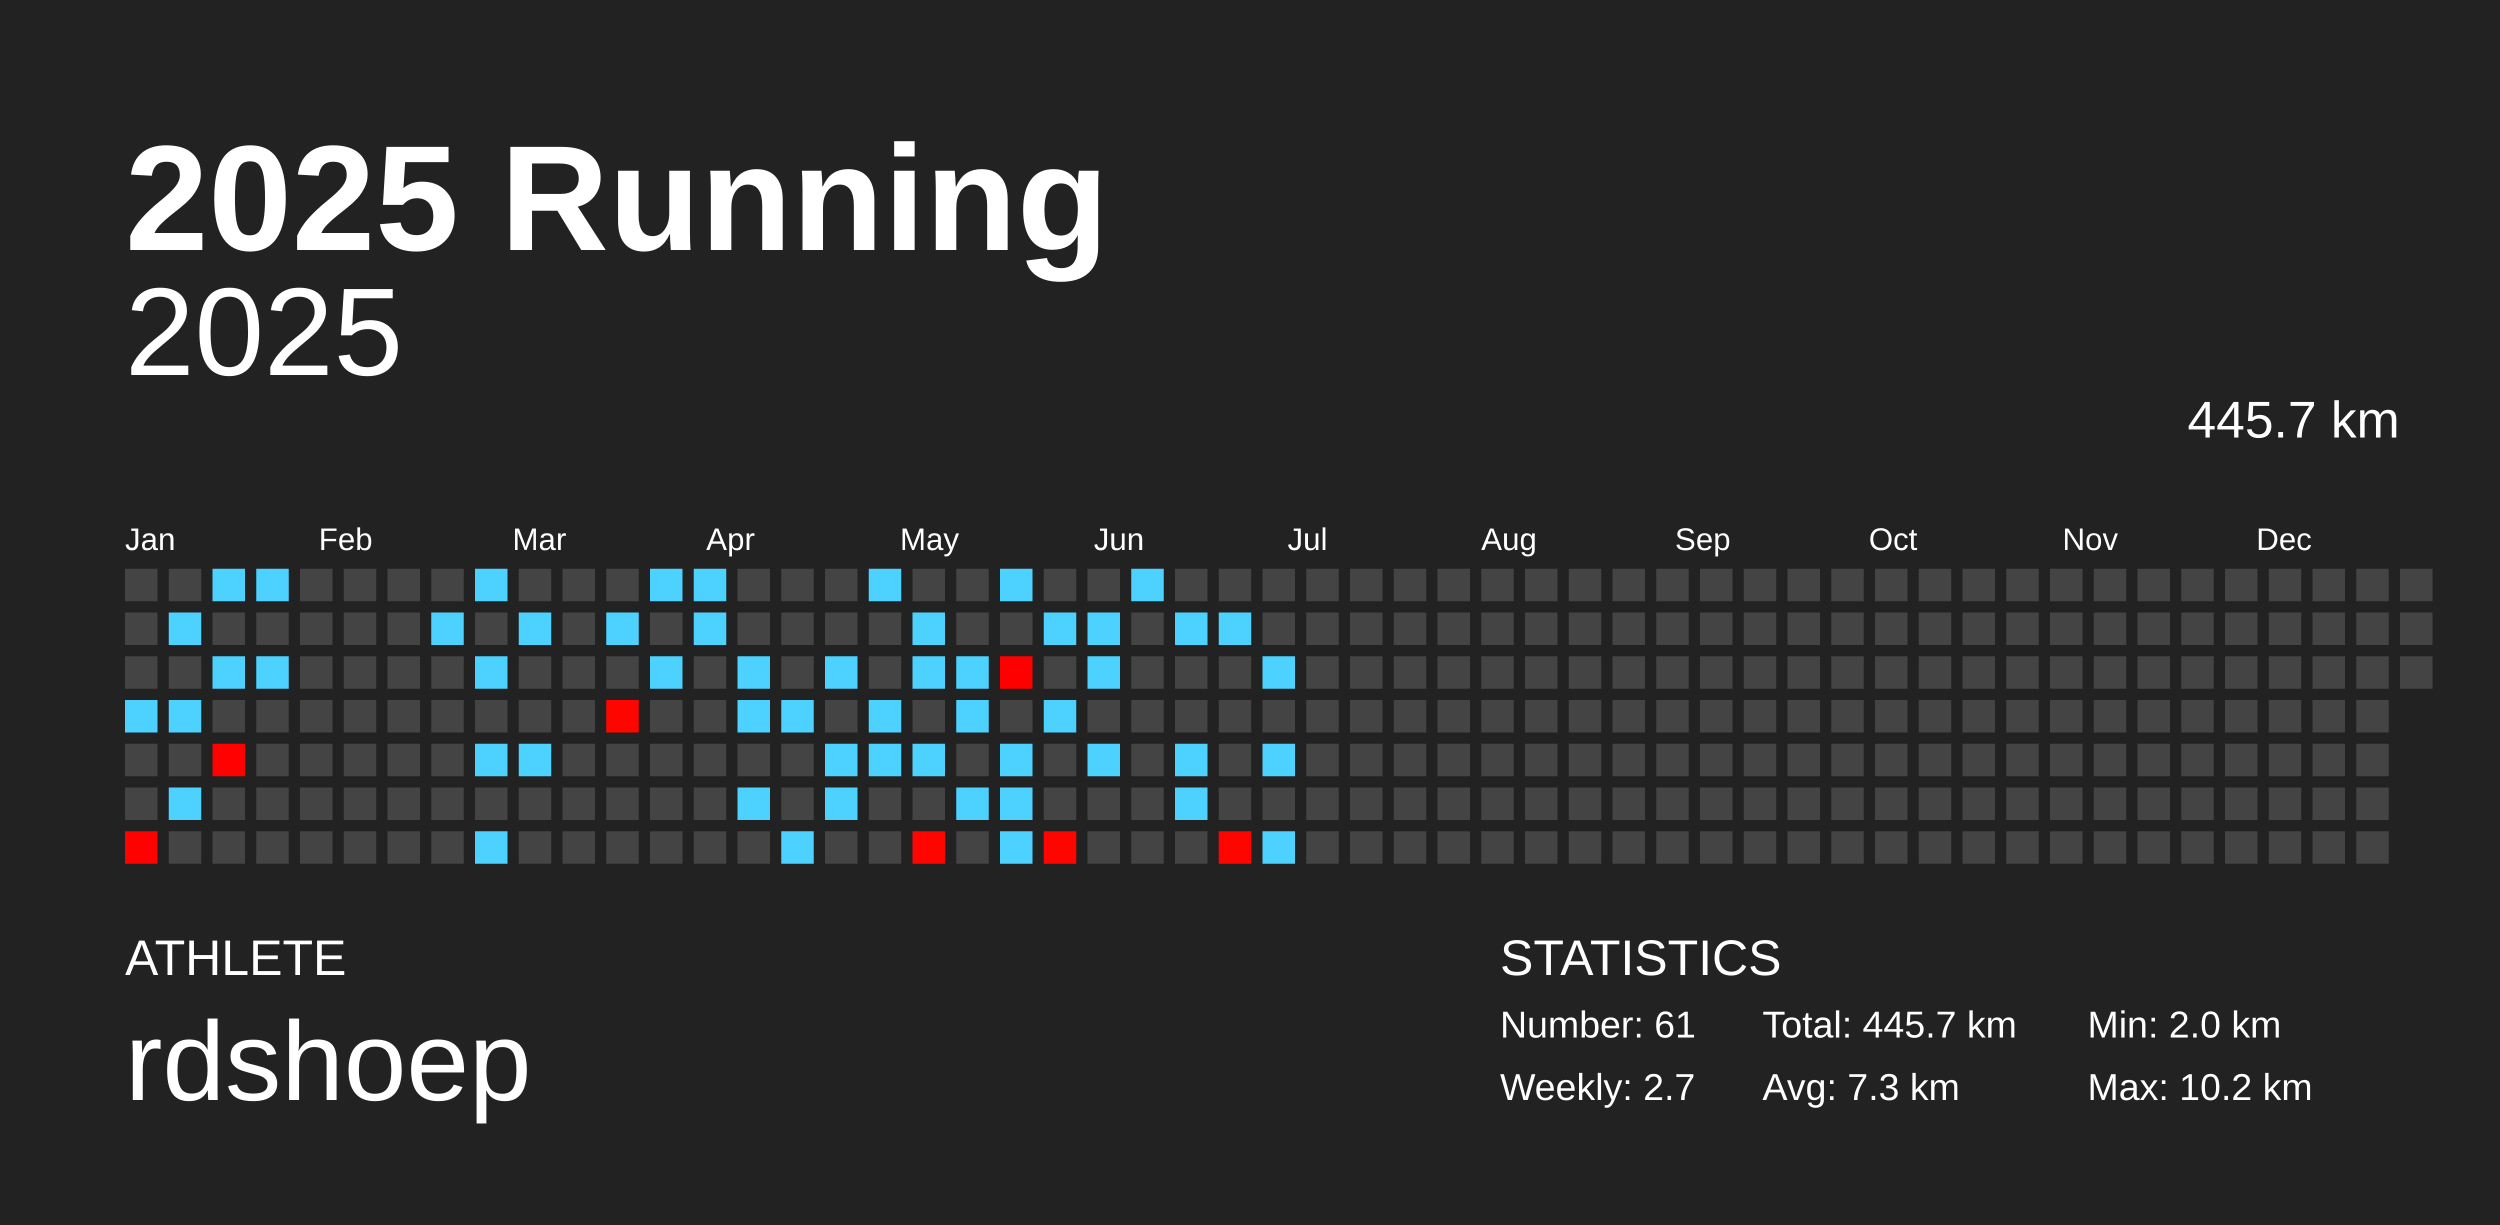
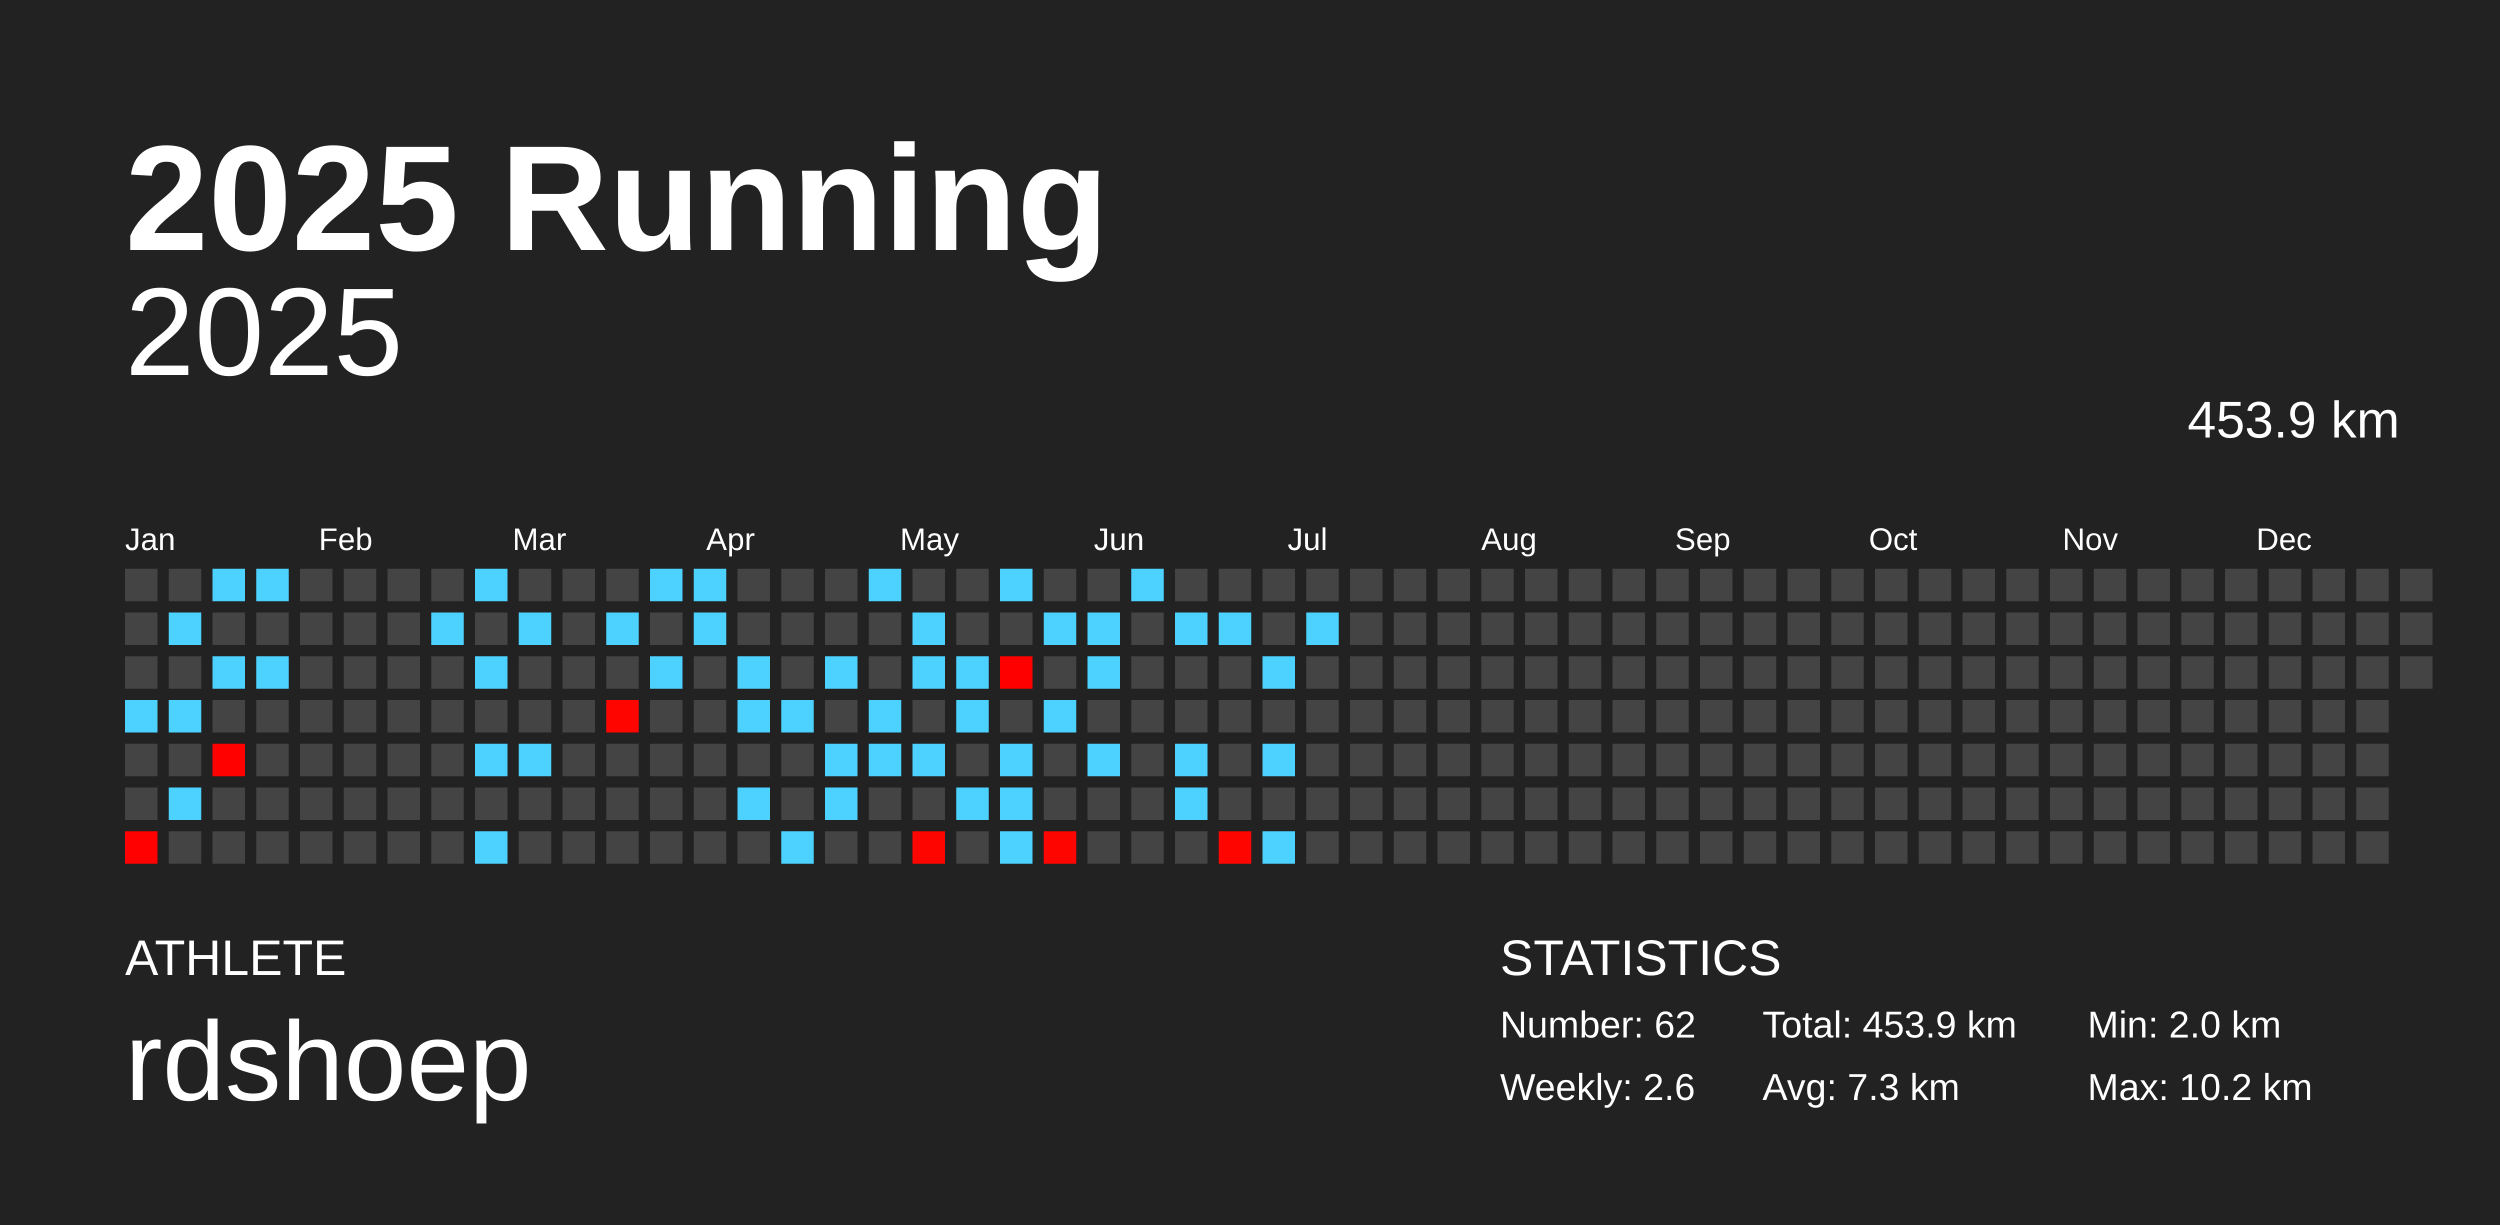
<svg xmlns="http://www.w3.org/2000/svg" baseProfile="full" height="98mm" version="1.1" viewBox="0,0,200,98" width="200mm">
  <defs />
  <rect fill="#222222" height="98" width="200" x="0" y="0" />
  <text fill="#FFFFFF" style="font-size:12px; font-family:Arial; font-weight:bold;" x="10" y="20">2025 Running</text>
  <text fill="#FFFFFF" style="font-size:4px; font-family:Arial" x="10" y="78">ATHLETE</text>
  <text fill="#FFFFFF" style="font-size:9px; font-family:Arial" x="10" y="88">rdshoep</text>
  <text fill="#FFFFFF" style="font-size:4px; font-family:Arial" x="120" y="78">STATISTICS</text>
-   <text fill="#FFFFFF" style="font-size:3px; font-family:Arial" x="120" y="83">Number: 61</text>
-   <text fill="#FFFFFF" style="font-size:3px; font-family:Arial" x="120" y="88">Weekly: 2.7</text>
-   <text fill="#FFFFFF" style="font-size:3px; font-family:Arial" x="141" y="83">Total: 445.7 km</text>
+   <text fill="#FFFFFF" style="font-size:3px; font-family:Arial" x="120" y="83">Number: 62</text>
+   <text fill="#FFFFFF" style="font-size:3px; font-family:Arial" x="120" y="88">Weekly: 2.6</text>
+   <text fill="#FFFFFF" style="font-size:3px; font-family:Arial" x="141" y="83">Total: 453.9 km</text>
  <text fill="#FFFFFF" style="font-size:3px; font-family:Arial" x="141" y="88">Avg: 7.3 km</text>
  <text fill="#FFFFFF" style="font-size:3px; font-family:Arial" x="167" y="83">Min: 2.0 km</text>
  <text fill="#FFFFFF" style="font-size:3px; font-family:Arial" x="167" y="88">Max: 10.2 km</text>
  <text alignment-baseline="hanging" fill="#FFFFFF" style="font-size:10.0px; font-family:Arial;" x="10" y="30">2025</text>
-   <text alignment-baseline="hanging" fill="#FFFFFF" style="font-size:4.125px; font-family:Arial;" x="175" y="35">445.7 km</text>
+   <text alignment-baseline="hanging" fill="#FFFFFF" style="font-size:4.125px; font-family:Arial;" x="175" y="35">453.9 km</text>
  <text fill="#FFFFFF" style="font-size:2.5px; font-family:Arial" x="10.0" y="44">Jan</text>
  <text fill="#FFFFFF" style="font-size:2.5px; font-family:Arial" x="25.5" y="44">Feb</text>
  <text fill="#FFFFFF" style="font-size:2.5px; font-family:Arial" x="41.0" y="44">Mar</text>
  <text fill="#FFFFFF" style="font-size:2.5px; font-family:Arial" x="56.5" y="44">Apr</text>
  <text fill="#FFFFFF" style="font-size:2.5px; font-family:Arial" x="72.0" y="44">May</text>
  <text fill="#FFFFFF" style="font-size:2.5px; font-family:Arial" x="87.5" y="44">Jun</text>
  <text fill="#FFFFFF" style="font-size:2.5px; font-family:Arial" x="103.0" y="44">Jul</text>
  <text fill="#FFFFFF" style="font-size:2.5px; font-family:Arial" x="118.5" y="44">Aug</text>
  <text fill="#FFFFFF" style="font-size:2.5px; font-family:Arial" x="134.0" y="44">Sep</text>
  <text fill="#FFFFFF" style="font-size:2.5px; font-family:Arial" x="149.5" y="44">Oct</text>
  <text fill="#FFFFFF" style="font-size:2.5px; font-family:Arial" x="165.0" y="44">Nov</text>
  <text fill="#FFFFFF" style="font-size:2.5px; font-family:Arial" x="180.5" y="44">Dec</text>
  <rect fill="#444444" height="2.6" width="2.6" x="10.0" y="45.5" />
  <rect fill="#444444" height="2.6" width="2.6" x="10.0" y="49.0" />
  <rect fill="#444444" height="2.6" width="2.6" x="10.0" y="52.5" />
  <rect fill="#4dd2ff" height="2.6" width="2.6" x="10.0" y="56.0" />
  <rect fill="#444444" height="2.6" width="2.6" x="10.0" y="59.5" />
  <rect fill="#444444" height="2.6" width="2.6" x="10.0" y="63.0" />
  <rect fill="#ff0100" height="2.6" width="2.6" x="10.0" y="66.5" />
  <rect fill="#444444" height="2.6" width="2.6" x="13.5" y="45.5" />
  <rect fill="#4dd2ff" height="2.6" width="2.6" x="13.5" y="49.0" />
  <rect fill="#444444" height="2.6" width="2.6" x="13.5" y="52.5" />
  <rect fill="#4dd2ff" height="2.6" width="2.6" x="13.5" y="56.0" />
  <rect fill="#444444" height="2.6" width="2.6" x="13.5" y="59.5" />
  <rect fill="#4dd2ff" height="2.6" width="2.6" x="13.5" y="63.0" />
  <rect fill="#444444" height="2.6" width="2.6" x="13.5" y="66.5" />
  <rect fill="#4dd2ff" height="2.6" width="2.6" x="17.0" y="45.5" />
  <rect fill="#444444" height="2.6" width="2.6" x="17.0" y="49.0" />
  <rect fill="#4dd2ff" height="2.6" width="2.6" x="17.0" y="52.5" />
  <rect fill="#444444" height="2.6" width="2.6" x="17.0" y="56.0" />
  <rect fill="#ff0200" height="2.6" width="2.6" x="17.0" y="59.5" />
  <rect fill="#444444" height="2.6" width="2.6" x="17.0" y="63.0" />
  <rect fill="#444444" height="2.6" width="2.6" x="17.0" y="66.5" />
  <rect fill="#4dd2ff" height="2.6" width="2.6" x="20.5" y="45.5" />
  <rect fill="#444444" height="2.6" width="2.6" x="20.5" y="49.0" />
  <rect fill="#4dd2ff" height="2.6" width="2.6" x="20.5" y="52.5" />
  <rect fill="#444444" height="2.6" width="2.6" x="20.5" y="56.0" />
  <rect fill="#444444" height="2.6" width="2.6" x="20.5" y="59.5" />
  <rect fill="#444444" height="2.6" width="2.6" x="20.5" y="63.0" />
  <rect fill="#444444" height="2.6" width="2.6" x="20.5" y="66.5" />
  <rect fill="#444444" height="2.6" width="2.6" x="24.0" y="45.5" />
  <rect fill="#444444" height="2.6" width="2.6" x="24.0" y="49.0" />
  <rect fill="#444444" height="2.6" width="2.6" x="24.0" y="52.5" />
  <rect fill="#444444" height="2.6" width="2.6" x="24.0" y="56.0" />
  <rect fill="#444444" height="2.6" width="2.6" x="24.0" y="59.5" />
  <rect fill="#444444" height="2.6" width="2.6" x="24.0" y="63.0" />
  <rect fill="#444444" height="2.6" width="2.6" x="24.0" y="66.5" />
  <rect fill="#444444" height="2.6" width="2.6" x="27.5" y="45.5" />
  <rect fill="#444444" height="2.6" width="2.6" x="27.5" y="49.0" />
  <rect fill="#444444" height="2.6" width="2.6" x="27.5" y="52.5" />
  <rect fill="#444444" height="2.6" width="2.6" x="27.5" y="56.0" />
  <rect fill="#444444" height="2.6" width="2.6" x="27.5" y="59.5" />
  <rect fill="#444444" height="2.6" width="2.6" x="27.5" y="63.0" />
  <rect fill="#444444" height="2.6" width="2.6" x="27.5" y="66.5" />
  <rect fill="#444444" height="2.6" width="2.6" x="31.0" y="45.5" />
  <rect fill="#444444" height="2.6" width="2.6" x="31.0" y="49.0" />
  <rect fill="#444444" height="2.6" width="2.6" x="31.0" y="52.5" />
  <rect fill="#444444" height="2.6" width="2.6" x="31.0" y="56.0" />
  <rect fill="#444444" height="2.6" width="2.6" x="31.0" y="59.5" />
  <rect fill="#444444" height="2.6" width="2.6" x="31.0" y="63.0" />
  <rect fill="#444444" height="2.6" width="2.6" x="31.0" y="66.5" />
  <rect fill="#444444" height="2.6" width="2.6" x="34.5" y="45.5" />
  <rect fill="#4dd2ff" height="2.6" width="2.6" x="34.5" y="49.0" />
  <rect fill="#444444" height="2.6" width="2.6" x="34.5" y="52.5" />
  <rect fill="#444444" height="2.6" width="2.6" x="34.5" y="56.0" />
  <rect fill="#444444" height="2.6" width="2.6" x="34.5" y="59.5" />
  <rect fill="#444444" height="2.6" width="2.6" x="34.5" y="63.0" />
  <rect fill="#444444" height="2.6" width="2.6" x="34.5" y="66.5" />
  <rect fill="#4dd2ff" height="2.6" width="2.6" x="38.0" y="45.5" />
  <rect fill="#444444" height="2.6" width="2.6" x="38.0" y="49.0" />
  <rect fill="#4dd2ff" height="2.6" width="2.6" x="38.0" y="52.5" />
  <rect fill="#444444" height="2.6" width="2.6" x="38.0" y="56.0" />
  <rect fill="#4dd2ff" height="2.6" width="2.6" x="38.0" y="59.5" />
  <rect fill="#444444" height="2.6" width="2.6" x="38.0" y="63.0" />
  <rect fill="#4dd2ff" height="2.6" width="2.6" x="38.0" y="66.5" />
  <rect fill="#444444" height="2.6" width="2.6" x="41.5" y="45.5" />
  <rect fill="#4dd2ff" height="2.6" width="2.6" x="41.5" y="49.0" />
  <rect fill="#444444" height="2.6" width="2.6" x="41.5" y="52.5" />
  <rect fill="#444444" height="2.6" width="2.6" x="41.5" y="56.0" />
  <rect fill="#4dd2ff" height="2.6" width="2.6" x="41.5" y="59.5" />
  <rect fill="#444444" height="2.6" width="2.6" x="41.5" y="63.0" />
  <rect fill="#444444" height="2.6" width="2.6" x="41.5" y="66.5" />
  <rect fill="#444444" height="2.6" width="2.6" x="45.0" y="45.5" />
  <rect fill="#444444" height="2.6" width="2.6" x="45.0" y="49.0" />
  <rect fill="#444444" height="2.6" width="2.6" x="45.0" y="52.5" />
  <rect fill="#444444" height="2.6" width="2.6" x="45.0" y="56.0" />
  <rect fill="#444444" height="2.6" width="2.6" x="45.0" y="59.5" />
  <rect fill="#444444" height="2.6" width="2.6" x="45.0" y="63.0" />
  <rect fill="#444444" height="2.6" width="2.6" x="45.0" y="66.5" />
  <rect fill="#444444" height="2.6" width="2.6" x="48.5" y="45.5" />
  <rect fill="#4dd2ff" height="2.6" width="2.6" x="48.5" y="49.0" />
  <rect fill="#444444" height="2.6" width="2.6" x="48.5" y="52.5" />
  <rect fill="#ff0500" height="2.6" width="2.6" x="48.5" y="56.0" />
  <rect fill="#444444" height="2.6" width="2.6" x="48.5" y="59.5" />
  <rect fill="#444444" height="2.6" width="2.6" x="48.5" y="63.0" />
  <rect fill="#444444" height="2.6" width="2.6" x="48.5" y="66.5" />
  <rect fill="#4dd2ff" height="2.6" width="2.6" x="52.0" y="45.5" />
  <rect fill="#444444" height="2.6" width="2.6" x="52.0" y="49.0" />
  <rect fill="#4dd2ff" height="2.6" width="2.6" x="52.0" y="52.5" />
  <rect fill="#444444" height="2.6" width="2.6" x="52.0" y="56.0" />
  <rect fill="#444444" height="2.6" width="2.6" x="52.0" y="59.5" />
  <rect fill="#444444" height="2.6" width="2.6" x="52.0" y="63.0" />
  <rect fill="#444444" height="2.6" width="2.6" x="52.0" y="66.5" />
  <rect fill="#4dd2ff" height="2.6" width="2.6" x="55.5" y="45.5" />
  <rect fill="#4dd2ff" height="2.6" width="2.6" x="55.5" y="49.0" />
  <rect fill="#444444" height="2.6" width="2.6" x="55.5" y="52.5" />
  <rect fill="#444444" height="2.6" width="2.6" x="55.5" y="56.0" />
  <rect fill="#444444" height="2.6" width="2.6" x="55.5" y="59.5" />
  <rect fill="#444444" height="2.6" width="2.6" x="55.5" y="63.0" />
  <rect fill="#444444" height="2.6" width="2.6" x="55.5" y="66.5" />
  <rect fill="#444444" height="2.6" width="2.6" x="59.0" y="45.5" />
  <rect fill="#444444" height="2.6" width="2.6" x="59.0" y="49.0" />
  <rect fill="#4dd2ff" height="2.6" width="2.6" x="59.0" y="52.5" />
  <rect fill="#4dd2ff" height="2.6" width="2.6" x="59.0" y="56.0" />
  <rect fill="#444444" height="2.6" width="2.6" x="59.0" y="59.5" />
  <rect fill="#4dd2ff" height="2.6" width="2.6" x="59.0" y="63.0" />
  <rect fill="#444444" height="2.6" width="2.6" x="59.0" y="66.5" />
  <rect fill="#444444" height="2.6" width="2.6" x="62.5" y="45.5" />
  <rect fill="#444444" height="2.6" width="2.6" x="62.5" y="49.0" />
  <rect fill="#444444" height="2.6" width="2.6" x="62.5" y="52.5" />
  <rect fill="#4dd2ff" height="2.6" width="2.6" x="62.5" y="56.0" />
  <rect fill="#444444" height="2.6" width="2.6" x="62.5" y="59.5" />
  <rect fill="#444444" height="2.6" width="2.6" x="62.5" y="63.0" />
  <rect fill="#4dd2ff" height="2.6" width="2.6" x="62.5" y="66.5" />
  <rect fill="#444444" height="2.6" width="2.6" x="66.0" y="45.5" />
  <rect fill="#444444" height="2.6" width="2.6" x="66.0" y="49.0" />
  <rect fill="#4dd2ff" height="2.6" width="2.6" x="66.0" y="52.5" />
  <rect fill="#444444" height="2.6" width="2.6" x="66.0" y="56.0" />
  <rect fill="#4dd2ff" height="2.6" width="2.6" x="66.0" y="59.5" />
  <rect fill="#4dd2ff" height="2.6" width="2.6" x="66.0" y="63.0" />
  <rect fill="#444444" height="2.6" width="2.6" x="66.0" y="66.5" />
  <rect fill="#4dd2ff" height="2.6" width="2.6" x="69.5" y="45.5" />
  <rect fill="#444444" height="2.6" width="2.6" x="69.5" y="49.0" />
  <rect fill="#444444" height="2.6" width="2.6" x="69.5" y="52.5" />
  <rect fill="#4dd2ff" height="2.6" width="2.6" x="69.5" y="56.0" />
  <rect fill="#4dd2ff" height="2.6" width="2.6" x="69.5" y="59.5" />
  <rect fill="#444444" height="2.6" width="2.6" x="69.5" y="63.0" />
  <rect fill="#444444" height="2.6" width="2.6" x="69.5" y="66.5" />
  <rect fill="#444444" height="2.6" width="2.6" x="73.0" y="45.5" />
  <rect fill="#4dd2ff" height="2.6" width="2.6" x="73.0" y="49.0" />
  <rect fill="#4dd2ff" height="2.6" width="2.6" x="73.0" y="52.5" />
  <rect fill="#444444" height="2.6" width="2.6" x="73.0" y="56.0" />
  <rect fill="#4dd2ff" height="2.6" width="2.6" x="73.0" y="59.5" />
  <rect fill="#444444" height="2.6" width="2.6" x="73.0" y="63.0" />
  <rect fill="#ff0500" height="2.6" width="2.6" x="73.0" y="66.5" />
  <rect fill="#444444" height="2.6" width="2.6" x="76.5" y="45.5" />
  <rect fill="#444444" height="2.6" width="2.6" x="76.5" y="49.0" />
  <rect fill="#4dd2ff" height="2.6" width="2.6" x="76.5" y="52.5" />
  <rect fill="#4dd2ff" height="2.6" width="2.6" x="76.5" y="56.0" />
  <rect fill="#444444" height="2.6" width="2.6" x="76.5" y="59.5" />
  <rect fill="#4dd2ff" height="2.6" width="2.6" x="76.5" y="63.0" />
  <rect fill="#444444" height="2.6" width="2.6" x="76.5" y="66.5" />
  <rect fill="#4dd2ff" height="2.6" width="2.6" x="80.0" y="45.5" />
  <rect fill="#444444" height="2.6" width="2.6" x="80.0" y="49.0" />
  <rect fill="#ff0000" height="2.6" width="2.6" x="80.0" y="52.5" />
  <rect fill="#444444" height="2.6" width="2.6" x="80.0" y="56.0" />
  <rect fill="#4dd2ff" height="2.6" width="2.6" x="80.0" y="59.5" />
  <rect fill="#4dd2ff" height="2.6" width="2.6" x="80.0" y="63.0" />
  <rect fill="#4dd2ff" height="2.6" width="2.6" x="80.0" y="66.5" />
  <rect fill="#444444" height="2.6" width="2.6" x="83.5" y="45.5" />
  <rect fill="#4dd2ff" height="2.6" width="2.6" x="83.5" y="49.0" />
  <rect fill="#444444" height="2.6" width="2.6" x="83.5" y="52.5" />
  <rect fill="#4dd2ff" height="2.6" width="2.6" x="83.5" y="56.0" />
  <rect fill="#444444" height="2.6" width="2.6" x="83.5" y="59.5" />
  <rect fill="#444444" height="2.6" width="2.6" x="83.5" y="63.0" />
  <rect fill="#ff0500" height="2.6" width="2.6" x="83.5" y="66.5" />
  <rect fill="#444444" height="2.6" width="2.6" x="87.0" y="45.5" />
  <rect fill="#4dd2ff" height="2.6" width="2.6" x="87.0" y="49.0" />
  <rect fill="#4dd2ff" height="2.6" width="2.6" x="87.0" y="52.5" />
  <rect fill="#444444" height="2.6" width="2.6" x="87.0" y="56.0" />
  <rect fill="#4dd2ff" height="2.6" width="2.6" x="87.0" y="59.5" />
  <rect fill="#444444" height="2.6" width="2.6" x="87.0" y="63.0" />
  <rect fill="#444444" height="2.6" width="2.6" x="87.0" y="66.5" />
  <rect fill="#4dd2ff" height="2.6" width="2.6" x="90.5" y="45.5" />
  <rect fill="#444444" height="2.6" width="2.6" x="90.5" y="49.0" />
  <rect fill="#444444" height="2.6" width="2.6" x="90.5" y="52.5" />
  <rect fill="#444444" height="2.6" width="2.6" x="90.5" y="56.0" />
  <rect fill="#444444" height="2.6" width="2.6" x="90.5" y="59.5" />
  <rect fill="#444444" height="2.6" width="2.6" x="90.5" y="63.0" />
  <rect fill="#444444" height="2.6" width="2.6" x="90.5" y="66.5" />
  <rect fill="#444444" height="2.6" width="2.6" x="94.0" y="45.5" />
  <rect fill="#4dd2ff" height="2.6" width="2.6" x="94.0" y="49.0" />
  <rect fill="#444444" height="2.6" width="2.6" x="94.0" y="52.5" />
  <rect fill="#444444" height="2.6" width="2.6" x="94.0" y="56.0" />
  <rect fill="#4dd2ff" height="2.6" width="2.6" x="94.0" y="59.5" />
  <rect fill="#4dd2ff" height="2.6" width="2.6" x="94.0" y="63.0" />
  <rect fill="#444444" height="2.6" width="2.6" x="94.0" y="66.5" />
  <rect fill="#444444" height="2.6" width="2.6" x="97.5" y="45.5" />
  <rect fill="#4dd2ff" height="2.6" width="2.6" x="97.5" y="49.0" />
  <rect fill="#444444" height="2.6" width="2.6" x="97.5" y="52.5" />
  <rect fill="#444444" height="2.6" width="2.6" x="97.5" y="56.0" />
  <rect fill="#444444" height="2.6" width="2.6" x="97.5" y="59.5" />
  <rect fill="#444444" height="2.6" width="2.6" x="97.5" y="63.0" />
  <rect fill="#ff0500" height="2.6" width="2.6" x="97.5" y="66.5" />
  <rect fill="#444444" height="2.6" width="2.6" x="101.0" y="45.5" />
  <rect fill="#444444" height="2.6" width="2.6" x="101.0" y="49.0" />
  <rect fill="#4dd2ff" height="2.6" width="2.6" x="101.0" y="52.5" />
  <rect fill="#444444" height="2.6" width="2.6" x="101.0" y="56.0" />
  <rect fill="#4dd2ff" height="2.6" width="2.6" x="101.0" y="59.5" />
  <rect fill="#444444" height="2.6" width="2.6" x="101.0" y="63.0" />
  <rect fill="#4dd2ff" height="2.6" width="2.6" x="101.0" y="66.5" />
  <rect fill="#444444" height="2.6" width="2.6" x="104.5" y="45.5" />
-   <rect fill="#444444" height="2.6" width="2.6" x="104.5" y="49.0" />
+   <rect fill="#4dd2ff" height="2.6" width="2.6" x="104.5" y="49.0" />
  <rect fill="#444444" height="2.6" width="2.6" x="104.5" y="52.5" />
  <rect fill="#444444" height="2.6" width="2.6" x="104.5" y="56.0" />
  <rect fill="#444444" height="2.6" width="2.6" x="104.5" y="59.5" />
  <rect fill="#444444" height="2.6" width="2.6" x="104.5" y="63.0" />
  <rect fill="#444444" height="2.6" width="2.6" x="104.5" y="66.5" />
  <rect fill="#444444" height="2.6" width="2.6" x="108.0" y="45.5" />
  <rect fill="#444444" height="2.6" width="2.6" x="108.0" y="49.0" />
  <rect fill="#444444" height="2.6" width="2.6" x="108.0" y="52.5" />
  <rect fill="#444444" height="2.6" width="2.6" x="108.0" y="56.0" />
  <rect fill="#444444" height="2.6" width="2.6" x="108.0" y="59.5" />
  <rect fill="#444444" height="2.6" width="2.6" x="108.0" y="63.0" />
  <rect fill="#444444" height="2.6" width="2.6" x="108.0" y="66.5" />
  <rect fill="#444444" height="2.6" width="2.6" x="111.5" y="45.5" />
  <rect fill="#444444" height="2.6" width="2.6" x="111.5" y="49.0" />
  <rect fill="#444444" height="2.6" width="2.6" x="111.5" y="52.5" />
  <rect fill="#444444" height="2.6" width="2.6" x="111.5" y="56.0" />
  <rect fill="#444444" height="2.6" width="2.6" x="111.5" y="59.5" />
  <rect fill="#444444" height="2.6" width="2.6" x="111.5" y="63.0" />
  <rect fill="#444444" height="2.6" width="2.6" x="111.5" y="66.5" />
  <rect fill="#444444" height="2.6" width="2.6" x="115.0" y="45.5" />
  <rect fill="#444444" height="2.6" width="2.6" x="115.0" y="49.0" />
  <rect fill="#444444" height="2.6" width="2.6" x="115.0" y="52.5" />
  <rect fill="#444444" height="2.6" width="2.6" x="115.0" y="56.0" />
  <rect fill="#444444" height="2.6" width="2.6" x="115.0" y="59.5" />
  <rect fill="#444444" height="2.6" width="2.6" x="115.0" y="63.0" />
  <rect fill="#444444" height="2.6" width="2.6" x="115.0" y="66.5" />
  <rect fill="#444444" height="2.6" width="2.6" x="118.5" y="45.5" />
  <rect fill="#444444" height="2.6" width="2.6" x="118.5" y="49.0" />
  <rect fill="#444444" height="2.6" width="2.6" x="118.5" y="52.5" />
  <rect fill="#444444" height="2.6" width="2.6" x="118.5" y="56.0" />
  <rect fill="#444444" height="2.6" width="2.6" x="118.5" y="59.5" />
  <rect fill="#444444" height="2.6" width="2.6" x="118.5" y="63.0" />
  <rect fill="#444444" height="2.6" width="2.6" x="118.5" y="66.5" />
  <rect fill="#444444" height="2.6" width="2.6" x="122.0" y="45.5" />
  <rect fill="#444444" height="2.6" width="2.6" x="122.0" y="49.0" />
  <rect fill="#444444" height="2.6" width="2.6" x="122.0" y="52.5" />
  <rect fill="#444444" height="2.6" width="2.6" x="122.0" y="56.0" />
  <rect fill="#444444" height="2.6" width="2.6" x="122.0" y="59.5" />
  <rect fill="#444444" height="2.6" width="2.6" x="122.0" y="63.0" />
  <rect fill="#444444" height="2.6" width="2.6" x="122.0" y="66.5" />
  <rect fill="#444444" height="2.6" width="2.6" x="125.5" y="45.5" />
  <rect fill="#444444" height="2.6" width="2.6" x="125.5" y="49.0" />
  <rect fill="#444444" height="2.6" width="2.6" x="125.5" y="52.5" />
  <rect fill="#444444" height="2.6" width="2.6" x="125.5" y="56.0" />
  <rect fill="#444444" height="2.6" width="2.6" x="125.5" y="59.5" />
  <rect fill="#444444" height="2.6" width="2.6" x="125.5" y="63.0" />
  <rect fill="#444444" height="2.6" width="2.6" x="125.5" y="66.5" />
  <rect fill="#444444" height="2.6" width="2.6" x="129.0" y="45.5" />
  <rect fill="#444444" height="2.6" width="2.6" x="129.0" y="49.0" />
  <rect fill="#444444" height="2.6" width="2.6" x="129.0" y="52.5" />
  <rect fill="#444444" height="2.6" width="2.6" x="129.0" y="56.0" />
  <rect fill="#444444" height="2.6" width="2.6" x="129.0" y="59.5" />
  <rect fill="#444444" height="2.6" width="2.6" x="129.0" y="63.0" />
  <rect fill="#444444" height="2.6" width="2.6" x="129.0" y="66.5" />
  <rect fill="#444444" height="2.6" width="2.6" x="132.5" y="45.5" />
  <rect fill="#444444" height="2.6" width="2.6" x="132.5" y="49.0" />
  <rect fill="#444444" height="2.6" width="2.6" x="132.5" y="52.5" />
  <rect fill="#444444" height="2.6" width="2.6" x="132.5" y="56.0" />
  <rect fill="#444444" height="2.6" width="2.6" x="132.5" y="59.5" />
  <rect fill="#444444" height="2.6" width="2.6" x="132.5" y="63.0" />
  <rect fill="#444444" height="2.6" width="2.6" x="132.5" y="66.5" />
  <rect fill="#444444" height="2.6" width="2.6" x="136.0" y="45.5" />
  <rect fill="#444444" height="2.6" width="2.6" x="136.0" y="49.0" />
  <rect fill="#444444" height="2.6" width="2.6" x="136.0" y="52.5" />
  <rect fill="#444444" height="2.6" width="2.6" x="136.0" y="56.0" />
  <rect fill="#444444" height="2.6" width="2.6" x="136.0" y="59.5" />
  <rect fill="#444444" height="2.6" width="2.6" x="136.0" y="63.0" />
  <rect fill="#444444" height="2.6" width="2.6" x="136.0" y="66.5" />
  <rect fill="#444444" height="2.6" width="2.6" x="139.5" y="45.5" />
  <rect fill="#444444" height="2.6" width="2.6" x="139.5" y="49.0" />
  <rect fill="#444444" height="2.6" width="2.6" x="139.5" y="52.5" />
  <rect fill="#444444" height="2.6" width="2.6" x="139.5" y="56.0" />
  <rect fill="#444444" height="2.6" width="2.6" x="139.5" y="59.5" />
  <rect fill="#444444" height="2.6" width="2.6" x="139.5" y="63.0" />
  <rect fill="#444444" height="2.6" width="2.6" x="139.5" y="66.5" />
  <rect fill="#444444" height="2.6" width="2.6" x="143.0" y="45.5" />
  <rect fill="#444444" height="2.6" width="2.6" x="143.0" y="49.0" />
  <rect fill="#444444" height="2.6" width="2.6" x="143.0" y="52.5" />
  <rect fill="#444444" height="2.6" width="2.6" x="143.0" y="56.0" />
  <rect fill="#444444" height="2.6" width="2.6" x="143.0" y="59.5" />
  <rect fill="#444444" height="2.6" width="2.6" x="143.0" y="63.0" />
  <rect fill="#444444" height="2.6" width="2.6" x="143.0" y="66.5" />
  <rect fill="#444444" height="2.6" width="2.6" x="146.5" y="45.5" />
  <rect fill="#444444" height="2.6" width="2.6" x="146.5" y="49.0" />
  <rect fill="#444444" height="2.6" width="2.6" x="146.5" y="52.5" />
  <rect fill="#444444" height="2.6" width="2.6" x="146.5" y="56.0" />
  <rect fill="#444444" height="2.6" width="2.6" x="146.5" y="59.5" />
  <rect fill="#444444" height="2.6" width="2.6" x="146.5" y="63.0" />
  <rect fill="#444444" height="2.6" width="2.6" x="146.5" y="66.5" />
  <rect fill="#444444" height="2.6" width="2.6" x="150.0" y="45.5" />
  <rect fill="#444444" height="2.6" width="2.6" x="150.0" y="49.0" />
  <rect fill="#444444" height="2.6" width="2.6" x="150.0" y="52.5" />
  <rect fill="#444444" height="2.6" width="2.6" x="150.0" y="56.0" />
  <rect fill="#444444" height="2.6" width="2.6" x="150.0" y="59.5" />
  <rect fill="#444444" height="2.6" width="2.6" x="150.0" y="63.0" />
  <rect fill="#444444" height="2.6" width="2.6" x="150.0" y="66.5" />
  <rect fill="#444444" height="2.6" width="2.6" x="153.5" y="45.5" />
  <rect fill="#444444" height="2.6" width="2.6" x="153.5" y="49.0" />
  <rect fill="#444444" height="2.6" width="2.6" x="153.5" y="52.5" />
  <rect fill="#444444" height="2.6" width="2.6" x="153.5" y="56.0" />
  <rect fill="#444444" height="2.6" width="2.6" x="153.5" y="59.5" />
  <rect fill="#444444" height="2.6" width="2.6" x="153.5" y="63.0" />
  <rect fill="#444444" height="2.6" width="2.6" x="153.5" y="66.5" />
  <rect fill="#444444" height="2.6" width="2.6" x="157.0" y="45.5" />
  <rect fill="#444444" height="2.6" width="2.6" x="157.0" y="49.0" />
  <rect fill="#444444" height="2.6" width="2.6" x="157.0" y="52.5" />
  <rect fill="#444444" height="2.6" width="2.6" x="157.0" y="56.0" />
  <rect fill="#444444" height="2.6" width="2.6" x="157.0" y="59.5" />
  <rect fill="#444444" height="2.6" width="2.6" x="157.0" y="63.0" />
  <rect fill="#444444" height="2.6" width="2.6" x="157.0" y="66.5" />
  <rect fill="#444444" height="2.6" width="2.6" x="160.5" y="45.5" />
  <rect fill="#444444" height="2.6" width="2.6" x="160.5" y="49.0" />
  <rect fill="#444444" height="2.6" width="2.6" x="160.5" y="52.5" />
  <rect fill="#444444" height="2.6" width="2.6" x="160.5" y="56.0" />
  <rect fill="#444444" height="2.6" width="2.6" x="160.5" y="59.5" />
  <rect fill="#444444" height="2.6" width="2.6" x="160.5" y="63.0" />
  <rect fill="#444444" height="2.6" width="2.6" x="160.5" y="66.5" />
  <rect fill="#444444" height="2.6" width="2.6" x="164.0" y="45.5" />
  <rect fill="#444444" height="2.6" width="2.6" x="164.0" y="49.0" />
  <rect fill="#444444" height="2.6" width="2.6" x="164.0" y="52.5" />
  <rect fill="#444444" height="2.6" width="2.6" x="164.0" y="56.0" />
  <rect fill="#444444" height="2.6" width="2.6" x="164.0" y="59.5" />
  <rect fill="#444444" height="2.6" width="2.6" x="164.0" y="63.0" />
  <rect fill="#444444" height="2.6" width="2.6" x="164.0" y="66.5" />
  <rect fill="#444444" height="2.6" width="2.6" x="167.5" y="45.5" />
  <rect fill="#444444" height="2.6" width="2.6" x="167.5" y="49.0" />
  <rect fill="#444444" height="2.6" width="2.6" x="167.5" y="52.5" />
  <rect fill="#444444" height="2.6" width="2.6" x="167.5" y="56.0" />
  <rect fill="#444444" height="2.6" width="2.6" x="167.5" y="59.5" />
  <rect fill="#444444" height="2.6" width="2.6" x="167.5" y="63.0" />
  <rect fill="#444444" height="2.6" width="2.6" x="167.5" y="66.5" />
  <rect fill="#444444" height="2.6" width="2.6" x="171.0" y="45.5" />
  <rect fill="#444444" height="2.6" width="2.6" x="171.0" y="49.0" />
  <rect fill="#444444" height="2.6" width="2.6" x="171.0" y="52.5" />
  <rect fill="#444444" height="2.6" width="2.6" x="171.0" y="56.0" />
  <rect fill="#444444" height="2.6" width="2.6" x="171.0" y="59.5" />
  <rect fill="#444444" height="2.6" width="2.6" x="171.0" y="63.0" />
  <rect fill="#444444" height="2.6" width="2.6" x="171.0" y="66.5" />
  <rect fill="#444444" height="2.6" width="2.6" x="174.5" y="45.5" />
  <rect fill="#444444" height="2.6" width="2.6" x="174.5" y="49.0" />
  <rect fill="#444444" height="2.6" width="2.6" x="174.5" y="52.5" />
  <rect fill="#444444" height="2.6" width="2.6" x="174.5" y="56.0" />
  <rect fill="#444444" height="2.6" width="2.6" x="174.5" y="59.5" />
  <rect fill="#444444" height="2.6" width="2.6" x="174.5" y="63.0" />
  <rect fill="#444444" height="2.6" width="2.6" x="174.5" y="66.5" />
  <rect fill="#444444" height="2.6" width="2.6" x="178.0" y="45.5" />
  <rect fill="#444444" height="2.6" width="2.6" x="178.0" y="49.0" />
  <rect fill="#444444" height="2.6" width="2.6" x="178.0" y="52.5" />
  <rect fill="#444444" height="2.6" width="2.6" x="178.0" y="56.0" />
  <rect fill="#444444" height="2.6" width="2.6" x="178.0" y="59.5" />
  <rect fill="#444444" height="2.6" width="2.6" x="178.0" y="63.0" />
  <rect fill="#444444" height="2.6" width="2.6" x="178.0" y="66.5" />
  <rect fill="#444444" height="2.6" width="2.6" x="181.5" y="45.5" />
  <rect fill="#444444" height="2.6" width="2.6" x="181.5" y="49.0" />
  <rect fill="#444444" height="2.6" width="2.6" x="181.5" y="52.5" />
  <rect fill="#444444" height="2.6" width="2.6" x="181.5" y="56.0" />
  <rect fill="#444444" height="2.6" width="2.6" x="181.5" y="59.5" />
  <rect fill="#444444" height="2.6" width="2.6" x="181.5" y="63.0" />
  <rect fill="#444444" height="2.6" width="2.6" x="181.5" y="66.5" />
  <rect fill="#444444" height="2.6" width="2.6" x="185.0" y="45.5" />
  <rect fill="#444444" height="2.6" width="2.6" x="185.0" y="49.0" />
  <rect fill="#444444" height="2.6" width="2.6" x="185.0" y="52.5" />
  <rect fill="#444444" height="2.6" width="2.6" x="185.0" y="56.0" />
  <rect fill="#444444" height="2.6" width="2.6" x="185.0" y="59.5" />
  <rect fill="#444444" height="2.6" width="2.6" x="185.0" y="63.0" />
  <rect fill="#444444" height="2.6" width="2.6" x="185.0" y="66.5" />
  <rect fill="#444444" height="2.6" width="2.6" x="188.5" y="45.5" />
  <rect fill="#444444" height="2.6" width="2.6" x="188.5" y="49.0" />
  <rect fill="#444444" height="2.6" width="2.6" x="188.5" y="52.5" />
  <rect fill="#444444" height="2.6" width="2.6" x="188.5" y="56.0" />
  <rect fill="#444444" height="2.6" width="2.6" x="188.5" y="59.5" />
  <rect fill="#444444" height="2.6" width="2.6" x="188.5" y="63.0" />
  <rect fill="#444444" height="2.6" width="2.6" x="188.5" y="66.5" />
  <rect fill="#444444" height="2.6" width="2.6" x="192.0" y="45.5" />
  <rect fill="#444444" height="2.6" width="2.6" x="192.0" y="49.0" />
  <rect fill="#444444" height="2.6" width="2.6" x="192.0" y="52.5" />
</svg>
